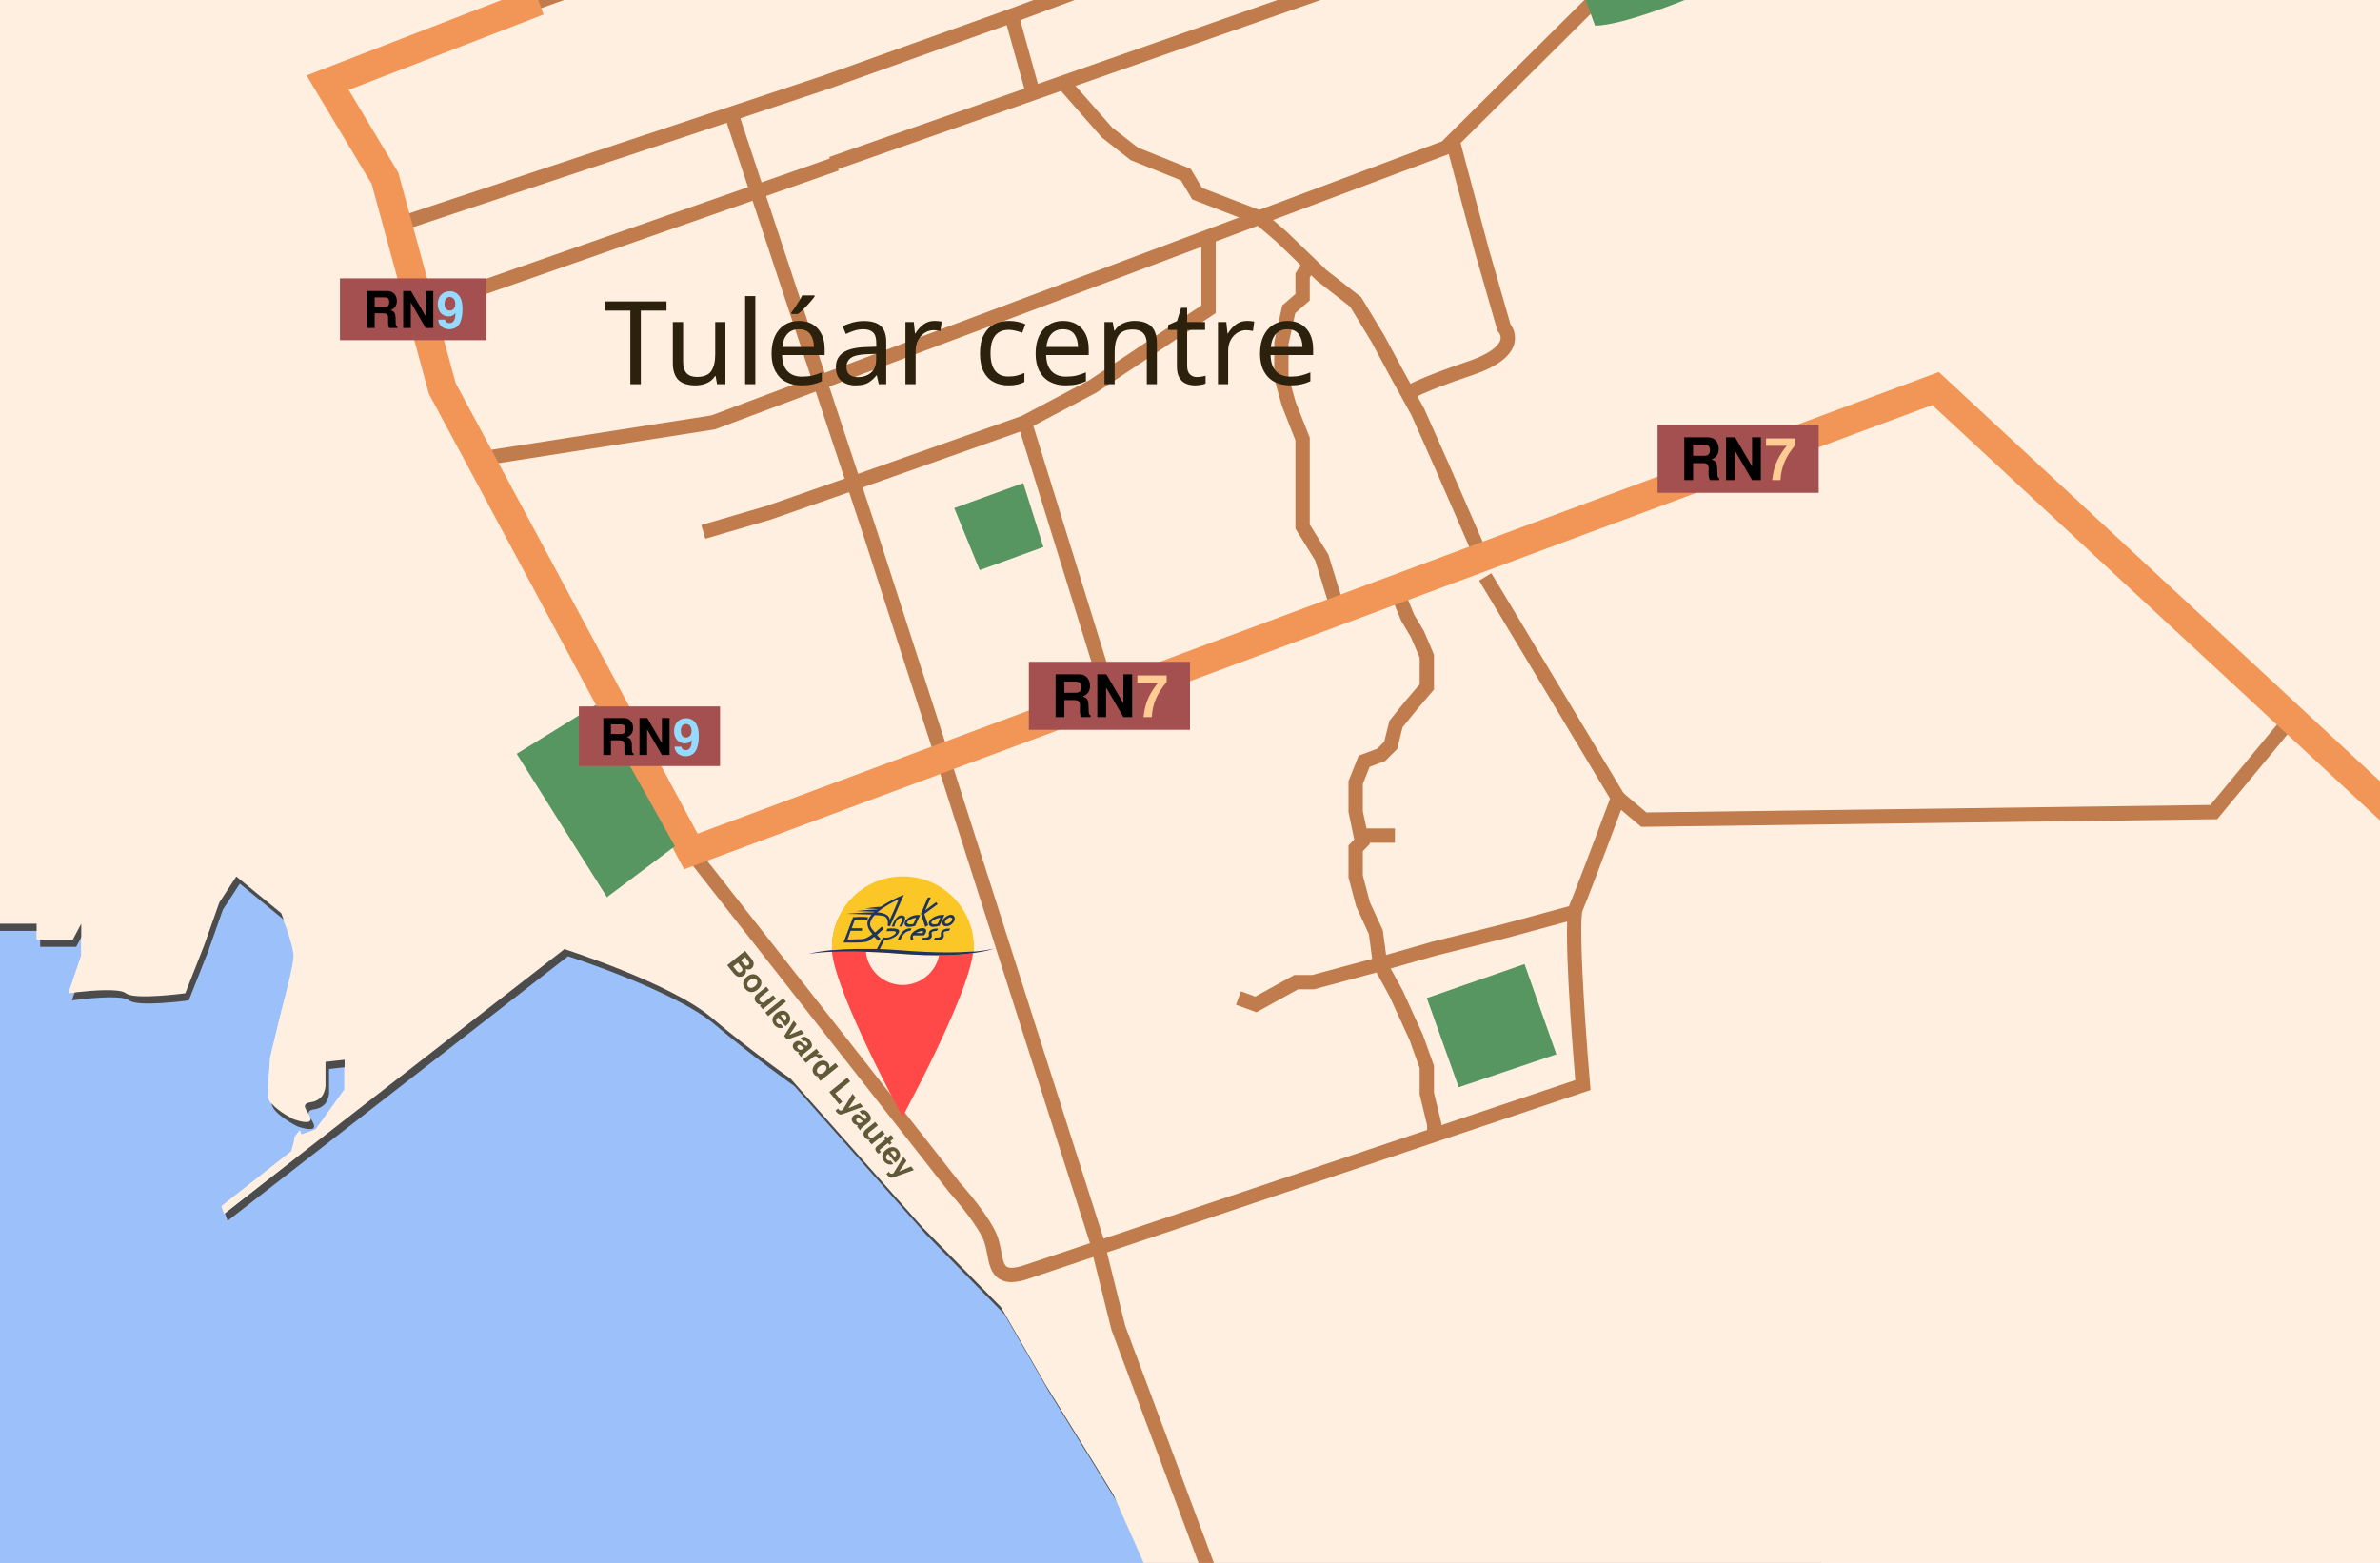
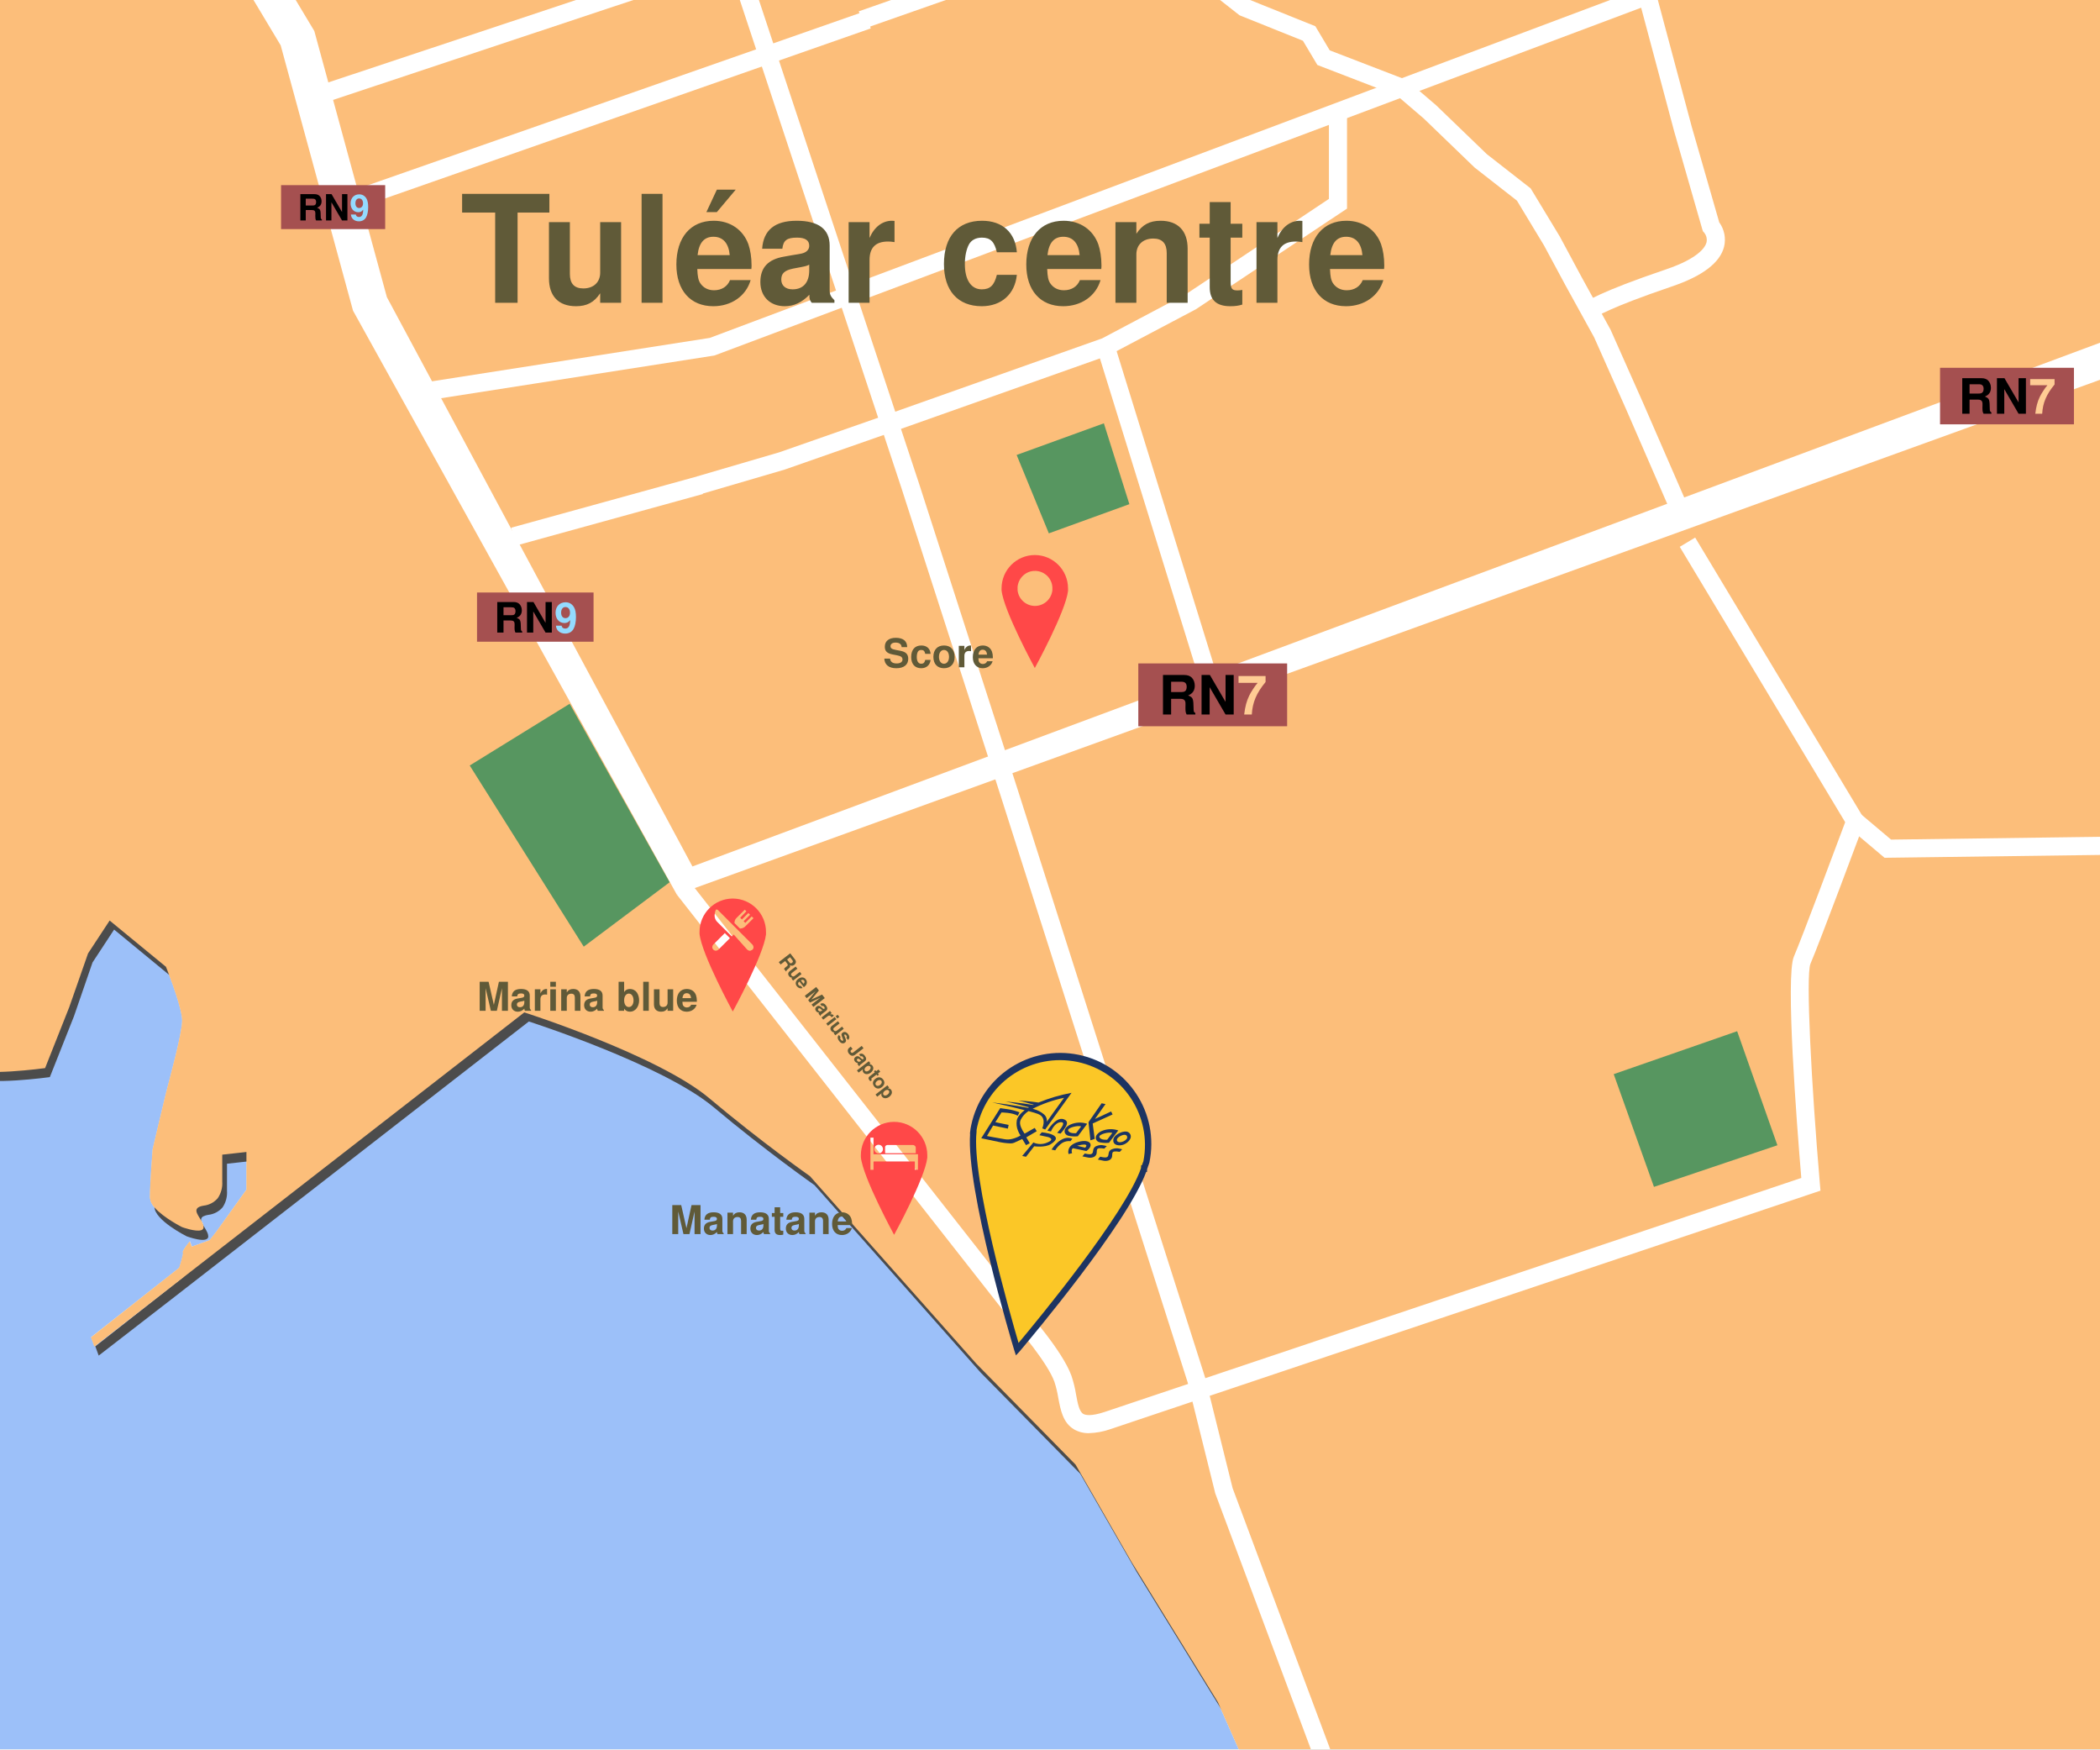
- <svg xmlns="http://www.w3.org/2000/svg" viewBox="0 0 664 436.1">
+ <svg xmlns="http://www.w3.org/2000/svg" viewBox="0 0 680.89 567.07">
  <defs>
-     <style>.cls-1{fill:none;}.cls-2{clip-path:url(#clip-path);}.cls-3{fill:#9cc0f9;}.cls-4{fill:#4c4c4c;}.cls-5{fill:#ffefe1;}.cls-6{fill:#c17c4d;}.cls-7{fill:#f29657;}.cls-8{fill:#579660;}.cls-9{font-size:32.34px;fill:#2b210d;font-family:LobsterTwo, Lobster Two;}.cls-10{letter-spacing:-0.15em;}.cls-11{fill:#a55050;}.cls-12{font-size:16.38px;}.cls-12,.cls-14,.cls-19{font-family:Helvetica-Bold, Helvetica;font-weight:700;}.cls-13{fill:#ffcc94;}.cls-14{font-size:14.16px;}.cls-15{fill:#94dbff;letter-spacing:0em;}.cls-16{fill:#ff4848;}.cls-17{fill:#fbc727;}.cls-18{fill:#1c3462;}.cls-19{font-size:8.8px;fill:#605a38;}.cls-20{letter-spacing:-0.04em;}</style>
+     <style>.cls-1{fill:none;}.cls-2{clip-path:url(#clip-path);}.cls-3{fill:#9cc0f9;}.cls-4{fill:#4c4c4c;}.cls-5{fill:#fcbe7a;}.cls-6{fill:#fff;}.cls-7{fill:#579660;}.cls-8{font-size:48.44px;}.cls-19,.cls-20,.cls-8{fill:#605a38;}.cls-11,.cls-13,.cls-15,.cls-17,.cls-19,.cls-20,.cls-8{font-family:Helvetica-Bold, Helvetica;font-weight:700;}.cls-9{letter-spacing:-0.07em;}.cls-10{fill:#a55050;}.cls-11{font-size:17.58px;}.cls-12,.cls-14{fill:#ffcc94;}.cls-13{font-size:15.82px;}.cls-14{letter-spacing:0em;}.cls-15{font-size:13.58px;}.cls-16,.cls-18{fill:#94dbff;}.cls-16{letter-spacing:0em;}.cls-17{font-size:11.7px;}.cls-19{font-size:6.42px;}.cls-20{font-size:12.91px;}.cls-21{fill:#ff4848;}.cls-22{fill:#fbc727;}.cls-23{fill:#1c3462;}</style>
    <clipPath id="clip-path">
-       <rect class="cls-1" width="664" height="436.1" />
+       <rect class="cls-1" width="680.89" height="567.07" />
    </clipPath>
  </defs>
  <g id="Calque_2" data-name="Calque 2">
-     <g id="Villes">
+     <g id="commerces">
      <g class="cls-2">
-         <path class="cls-3" d="M330.22,481.15v16.56H-22.37V266.63H-8.74v-8.89h19v4.45H20.3l2.37-4.45v8.89l-3.56,10.51s1-.14,2.46-.3c4-.46,11.81-1.11,13.54.3,2.37,1.94,16.59,0,16.59,0L57,263.67l4.15-11.85,4.74-7.26,12.44,10.22s3,7.43,3.48,11a6.09,6.09,0,0,1,.08.88c0,3-3,13.63-3.56,16s-3,12.45-3,12.45-.6,7.7-.6,10.66a3.59,3.59,0,0,0,1,2.2c2,2.28,6.07,4.32,6.07,4.32s3,1.12,4.22.7a.71.71,0,0,0,.52-.7,1.52,1.52,0,0,0-.06-.42c-.44-1.71-3.23-3.77.06-4.32a4.81,4.81,0,0,0,3.16-1.65,5.83,5.83,0,0,0,1-3.68v-5.93l5.34-.59V304l-6.52,9.08L88,315.15l-.57.2-3.36,1.21-.44-1.19s-.34.41-.7.89-1,1.39-.86,1.56-.81,3.41-.81,3.41L61.78,336.56l.74,2.07L83,322.73l3.4-2.64,4.67-3.63,66.43-51.61s29.63,9.49,40.89,19S220.59,301,220.59,301l36.74,41.4,21.93,22.31,12.44,21.63,19,30.81,16,36.15.31,2.44Z" />
-         <path class="cls-4" d="M508.18,237.33V474.17H330.07l-2.41-18.87-.69-1.56-15.31-34.59-19-30.81-12.44-21.63L258.32,344.4,221.58,303s-11-7.7-22.22-17.18-40.89-19-40.89-19L80.13,327.72,63.51,340.63l-.74-2.07,15.31-12.05,4.17-3.28s.49-1.48.72-2.5a1.79,1.79,0,0,0,.09-.91c-.22-.3,1.56-2.45,1.56-2.45l.44,1.19,1.31-.47,2.62-.94,1.63-2.1.42-.59,6.1-8.49v-8.3l-1,.11-4.34.48v5.93a5.83,5.83,0,0,1-1,3.68,4.81,4.81,0,0,1-3.16,1.65,3.62,3.62,0,0,0-1.06.32.86.86,0,0,0-.46,1.12,22.92,22.92,0,0,0,1.28,2.39,2.13,2.13,0,0,1,.24.91c0,1.78-4.74,0-4.74,0s-7.12-3.55-7.12-6.52c0-.49,0-1.11,0-1.8.13-3.49.55-8.86.55-8.86s2.37-10.08,3-12.45,3.56-13,3.56-16a20,20,0,0,0-1.08-4.88c-1-3.38-2.48-7-2.48-7L66.92,246.56l-4.74,7.26L58,265.67l-5.34,13.47s-14.22,1.94-16.59,0-16,0-16,0l1.46-4.3,2.1-6.21v-8.89l-1,1.88-1.37,2.57H11.21v-4.45h-19v8.89h-13v-31.3Z" />
-         <path class="cls-5" d="M807.85-46V497.71H330.22V481.15L327,455.74l-.31-2.44-16-36.15-19-30.81-12.44-21.63L257.33,342.4,220.59,301s-11-7.7-22.22-17.18-40.89-19-40.89-19L91.05,316.46l-4.67,3.63L83,322.73l-20.46,15.9-.74-2.07,19.48-15.33s1-3.12.81-3.41.39-.93.86-1.56.7-.89.7-.89l.44,1.19,3.36-1.21.57-.2,1.63-2.1L96.15,304v-8.3l-5.34.59v5.93a5.83,5.83,0,0,1-1,3.68,4.81,4.81,0,0,1-3.16,1.65c-3.29.55-.5,2.61-.06,4.32a1.52,1.52,0,0,1,.06.42.71.71,0,0,1-.52.7c-1.23.42-4.22-.7-4.22-.7s-4.09-2-6.07-4.32a3.59,3.59,0,0,1-1-2.2c0-3,.6-10.66.6-10.66s2.37-10.08,3-12.45,3.56-13,3.56-16a6.09,6.09,0,0,0-.08-.88c-.5-3.54-3.48-11-3.48-11L65.93,244.56l-4.74,7.26L57,263.67,51.7,277.14s-14.22,1.94-16.59,0c-1.73-1.41-9.5-.76-13.54-.3-1.48.16-2.46.3-2.46.3l3.56-10.51v-8.89l-2.37,4.45H10.22v-4.45h-19v8.89H-21.37V-46Z" />
-         <path class="cls-6" d="M282.2,357.75a6.3,6.3,0,0,1-3.29-.82c-2.47-1.45-3-4.28-3.5-7a23.39,23.39,0,0,0-.85-3.51c-1.46-4.07-7.59-11.38-9.82-13.86l-.09-.1-73.48-93.63,3.14-2.47,73.44,93.57c.76.85,8.6,9.65,10.58,15.13a27.23,27.23,0,0,1,1,4.13c.36,1.93.7,3.76,1.6,4.29.47.27,1.7.58,4.8-.45,9.13-3,138.35-46.47,153.76-51.65-1-12.19-3.52-44.53-1.63-48.88,1.68-3.88,9.59-25,11.33-29.67L412.66,162l3.42-2.06,37.54,62.45-.34.91c-.4,1.07-9.82,26.32-11.74,30.76-1.06,2.72.23,26.8,2.08,48.52l.14,1.56-1.49.5c-1.46.49-145.6,48.93-155.27,52.15A15.43,15.43,0,0,1,282.2,357.75Z" />
-         <polygon class="cls-6" points="357.68 498.41 310.09 371.07 304 346.58 262.54 216.57 240.76 149.02 202.1 32.29 205.9 31.04 244.56 147.78 266.35 215.35 307.87 345.55 313.91 369.89 361.43 497.01 357.68 498.41" />
-         <path class="cls-6" d="M232.67,47.59l-1.33-3.78,254-89c.47-.33,1.66-1.16,3.32-2.36L491-44.34c-2.2,1.58-3.6,2.55-3.6,2.55l-.22.16-.25.08Z" />
-         <rect class="cls-6" x="295.71" y="116.07" width="4" height="79.86" transform="translate(-32.83 95.06) rotate(-17.21)" />
-         <polygon class="cls-6" points="134.24 129.99 133.63 126.04 198.46 115.91 402.3 39.43 489.76 -47.38 492.57 -44.54 404.51 42.87 337.89 67.87 199.48 119.8 134.24 129.99" />
-         <rect class="cls-6" x="113.93" y="64" width="122.86" height="4" transform="translate(-11.96 61.63) rotate(-19.29)" />
-         <rect class="cls-6" x="142.4" y="-24.11" width="142.24" height="4" transform="translate(19.79 70.34) rotate(-19.6)" />
-         <polygon class="cls-6" points="111.58 64.6 110.31 60.8 229.44 21.17 281.55 2.52 381.68 -34.73 418.4 -47.84 419.75 -44.08 383.05 -30.97 282.92 6.28 230.75 24.95 111.58 64.6" />
-         <polygon class="cls-6" points="196.78 150.32 195.66 146.49 213.82 141.17 237.49 132.89 285.09 116.03 303.86 106.09 335.18 85.22 335.18 66 339.18 66 339.18 87.36 305.82 109.58 286.56 119.75 238.82 136.66 214.99 144.99 196.78 150.32" />
-         <polygon class="cls-6" points="402.15 316.71 398.15 316.71 398.15 313.98 396.07 305.38 396.07 298.09 393.26 290.2 387.69 278.04 383.1 269.63 381.91 260.67 378.36 252.92 376.22 244.82 376.22 235.9 377.82 234.23 376.22 226.59 376.22 217.95 379.06 210.84 384.23 208.91 386.19 206.94 387.63 201.13 392.21 195.45 396.07 190.93 396.07 183.48 393.62 177.76 390.89 173.16 387.62 165.16 391.32 163.65 394.54 171.51 397.25 176.06 400.07 182.66 400.07 192.4 395.29 198 391.3 202.95 389.81 208.98 386.44 212.35 382.12 213.97 380.22 218.72 380.22 226.38 382.18 235.46 380.22 237.51 380.22 244.3 382.19 251.73 385.79 259.55 386.97 268.37 391.3 276.31 396.99 288.77 400.07 297.39 400.07 304.91 402.15 313.5 402.15 316.71" />
-         <polygon class="cls-6" points="350.54 282.45 344.83 280.36 346.21 276.6 350.2 278.07 361.11 272.04 366.11 272.04 384.52 267.07 399.6 262.76 419.22 257.87 438.9 252.53 439.95 256.39 420.23 261.74 400.63 266.63 385.59 270.92 366.64 276.04 362.15 276.04 350.54 282.45" />
-         <rect class="cls-6" x="379.63" y="231.15" width="9.55" height="4" />
-         <polygon class="cls-6" points="457.89 230.71 450.12 224.16 452.7 221.1 459.33 226.69 616.68 224.6 637.72 199.21 640.8 201.76 618.58 228.58 617.66 228.59 457.89 230.71" />
-         <rect class="cls-6" x="283.22" y="4" width="4" height="22.4" transform="translate(6.32 76.82) rotate(-15.51)" />
-         <polygon class="cls-6" points="411.53 156.31 400.83 131.72 393.76 115.81 387.43 104.33 382.67 95.47 376.7 85.61 367.35 78.3 356.14 67.48 350.25 62.45 332.64 55.65 329.44 50.31 315.44 44.67 307.42 38.38 295.12 24.36 298.12 21.73 310.3 35.6 317.45 41.17 332.19 47.1 335.36 52.42 352.33 58.96 358.87 64.56 370.05 75.34 379.74 82.91 386.17 93.53 390.95 102.42 397.38 114.11 404.49 130.11 415.2 154.72 411.53 156.31" />
-         <polygon class="cls-6" points="371.43 171 366.91 156.35 361.41 147.5 361.41 122.86 357.63 113.24 355.48 105.49 355.53 95.39 357.74 85.22 361.41 82.02 361.41 76.28 363.71 72.58 367.11 74.7 365.41 77.43 365.41 83.83 361.37 87.36 359.48 96.03 359.48 104.95 361.45 112.07 365.41 122.1 365.41 146.35 370.58 154.68 375.25 169.82 371.43 171" />
-         <path class="cls-6" d="M394,111.39l-2.53-3.1c.44-.37,3.41-2.5,18.13-7.48,7.32-2.48,8.72-5,9-5.93a2.49,2.49,0,0,0-.49-2.17l-.29-.34-.15-.45-6.19-21.55-8.15-30.6,3.86-1,8.14,30.56,6.08,21.13a6.56,6.56,0,0,1,1.08,5.39c-.9,3.53-4.79,6.48-11.59,8.78C396.82,109.35,394.09,111.31,394,111.39Z" />
-         <polygon class="cls-7" points="805.66 353.53 781.09 337.51 539.08 113.02 190.87 242.55 119.67 109.9 103.69 51.32 85.53 21.05 141.37 -0.56 124.72 -44.55 132.21 -47.38 151.66 4.04 97.28 25.08 111.12 48.15 127.14 106.92 194.62 232.62 540.91 103.8 786.03 331.18 810.34 347.03 810.6 347.28 807.82 350.21 805.66 353.53" />
-         <polygon class="cls-8" points="144.15 210.33 169.33 250.33 188.3 236.11 166.22 196.7 144.15 210.33" />
-         <polygon class="cls-8" points="266.22 141.76 273.33 159.07 291.11 152.63 285.48 134.78 266.22 141.76" />
-         <polygon class="cls-8" points="398.07 278.48 406.96 303.37 434.22 294.18 425.33 269 398.07 278.48" />
-         <path class="cls-8" d="M440.67-4.74,460-23.63l16.56,8.44L471.33-.52S452.78,7.15,445,7.15Z" />
-         <text class="cls-9" transform="translate(168.33 107.2)">
-           <tspan class="cls-10">T</tspan>
-           <tspan x="16.82" y="0">uléar centre</tspan>
+         <path class="cls-3" d="M423.59,645.77v24.31H-94.08V330.81h20V317.76h27.84v6.54h14.8l3.48-6.54v13.05l-5.23,15.44s1.44-.21,3.61-.45c5.93-.67,17.34-1.62,19.88.45,3.48,2.84,24.36,0,24.36,0l7.84-19.78,6.09-17.4,7-10.66,18.26,15s4.38,10.91,5.11,16.1a8.24,8.24,0,0,1,.12,1.29c0,4.37-4.36,20-5.23,23.5s-4.34,18.27-4.34,18.27-.88,11.31-.88,15.66a5.28,5.28,0,0,0,1.54,3.23c2.91,3.34,8.91,6.34,8.91,6.34s4.39,1.64,6.2,1a1,1,0,0,0,.76-1,2.21,2.21,0,0,0-.09-.62c-.64-2.51-4.74-5.53.09-6.34a7,7,0,0,0,4.64-2.42A8.6,8.6,0,0,0,72.09,383v-8.7l7.84-.87v12.19L70.36,399,68,402.05l-.83.29-4.94,1.78-.64-1.75s-.5.61-1,1.31c-.69.93-1.44,2-1.26,2.29.34.43-1.19,5-1.19,5l-28.6,22.5,1.08,3,30-23.34,5-3.88L72.44,404,170,328.2s43.51,13.93,60,27.85,32.62,25.23,32.62,25.23l53.94,60.78,32.2,32.75L367,506.57l27.85,45.24,23.5,53.07.45,3.58Z" />
+         <path class="cls-4" d="M684.88,287.8V635.52H423.38l-3.54-27.7-1-2.29-22.48-50.79L368.5,509.51l-18.27-31.76L318,445,264.1,384.21S248,372.91,231.47,359s-60-27.85-60-27.85l-115,89.37L32,439.46l-1.09-3,22.48-17.69,6.12-4.81s.72-2.18,1.06-3.67a2.69,2.69,0,0,0,.13-1.34c-.32-.44,2.29-3.6,2.29-3.6l.65,1.75,1.92-.69L69.43,405l2.39-3.08.62-.87,9-12.46V376.39l-1.46.16-6.38.71V386a8.56,8.56,0,0,1-1.43,5.4,7.1,7.1,0,0,1-4.64,2.43,5.18,5.18,0,0,0-1.56.47,1.26,1.26,0,0,0-.68,1.64c.28,1,1.34,2.31,1.88,3.51a3.17,3.17,0,0,1,.36,1.34c0,2.61-7,0-7,0s-10.46-5.22-10.46-9.58c0-.72,0-1.63.08-2.64.19-5.12.8-13,.8-13s3.48-14.8,4.35-18.28,5.23-19.13,5.23-23.49a29.2,29.2,0,0,0-1.59-7.16c-1.53-5-3.64-10.23-3.64-10.23L37,301.35l-7,10.66L24,329.41l-7.84,19.77s-20.87,2.85-24.35,0-23.5,0-23.5,0l2.15-6.31,3.08-9.12V320.7L-28,323.46l-2,3.77h-14.8V320.7H-72.6v13.05h-19V287.8Z" />
+         <path class="cls-5" d="M1124.84-128.13V670.08H423.59V645.77l-4.76-37.31-.45-3.58-23.5-53.07L367,506.57l-18.26-31.76-32.2-32.75-53.94-60.78S246.54,370,230,356.05s-60-27.85-60-27.85L72.44,404l-6.86,5.33-5,3.88-30,23.34-1.08-3L58.07,411s1.53-4.58,1.19-5c-.18-.25.57-1.36,1.26-2.29.53-.7,1-1.31,1-1.31l.64,1.75,4.94-1.78.83-.29,2.4-3.08,9.57-13.33V373.45l-7.84.87V383a8.6,8.6,0,0,1-1.44,5.41A7,7,0,0,1,66,390.85c-4.83.81-.73,3.83-.09,6.34a2.21,2.21,0,0,1,.09.62,1,1,0,0,1-.76,1c-1.81.61-6.2-1-6.2-1s-6-3-8.91-6.34a5.28,5.28,0,0,1-1.54-3.23c0-4.35.88-15.66.88-15.66s3.48-14.79,4.34-18.27,5.23-19.13,5.23-23.5a8.24,8.24,0,0,0-.12-1.29c-.73-5.19-5.11-16.1-5.11-16.1l-18.26-15-7,10.66-6.09,17.4-7.84,19.78s-20.88,2.84-24.36,0c-2.54-2.07-13.95-1.12-19.88-.45-2.17.24-3.61.45-3.61.45l5.23-15.44V317.76l-3.48,6.54h-14.8v-6.54H-74.07v13.05H-92.61V-128.13Z" />
+         <path class="cls-6" d="M353.1,464.6a9.27,9.27,0,0,1-4.84-1.21c-3.62-2.13-4.39-6.27-5.14-10.28a34.29,34.29,0,0,0-1.24-5.15c-2.16-6-11.14-16.71-14.43-20.34l-.13-.16L219.44,290l4.62-3.63L331.88,423.76C333,425,344.5,437.92,347.4,446a37.38,37.38,0,0,1,1.49,6.06c.53,2.84,1,5.52,2.35,6.3.68.4,2.5.85,7.05-.67,13.4-4.46,203.13-68.22,225.75-75.82-1.5-17.9-5.16-65.38-2.4-71.77,2.47-5.7,14.08-36.73,16.63-43.56l-53.64-89.27,5-3,55.11,91.7-.5,1.32c-.59,1.58-14.41,38.65-17.24,45.17-1.55,4,.33,39.35,3.06,71.23l.2,2.3-2.19.73c-2.14.72-213.76,71.84-228,76.57A22.89,22.89,0,0,1,353.1,464.6Z" />
+         <polygon class="cls-6" points="463.91 671.11 394.04 484.16 385.1 448.2 324.23 257.32 292.25 158.14 235.49 -13.23 241.07 -15.08 297.84 156.32 329.82 255.53 390.78 446.69 399.65 482.42 469.42 669.06 463.91 671.11" />
+         <path class="cls-6" d="M280.37,9.22l-1.94-5.54L651.29-127c.69-.48,2.45-1.71,4.88-3.46l3.43,4.77c-3.23,2.32-5.29,3.74-5.29,3.74l-.33.23-.37.13Z" />
+         <rect class="cls-6" x="372.93" y="109.77" width="5.87" height="117.25" transform="translate(-32.99 118.74) rotate(-17.21)" />
+         <polygon class="cls-6" points="135.87 130.21 134.96 124.41 230.14 109.54 529.42 -2.76 657.82 -130.21 661.96 -126.04 532.67 2.29 434.85 39 231.64 115.25 135.87 130.21" />
+         <rect class="cls-6" x="106.04" y="33.31" width="180.38" height="5.87" transform="translate(-0.96 66.85) rotate(-19.29)" />
+         <polygon class="cls-6" points="102.58 34.19 100.73 28.62 275.64 -29.56 352.14 -56.94 499.14 -111.63 553.06 -130.89 555.04 -125.36 501.16 -106.11 354.15 -51.42 277.55 -24.01 102.58 34.19" />
+         <polygon class="cls-6" points="227.69 160.06 226.03 154.43 252.69 146.62 287.45 134.46 357.34 109.7 384.9 95.12 430.88 64.48 430.88 36.25 436.75 36.25 436.75 67.62 387.78 100.24 359.5 115.17 289.4 140 254.42 152.23 227.69 160.06" />
+         <polygon class="cls-6" points="611.04 278.08 599.63 268.46 603.41 263.97 613.15 272.18 844.17 269.11 875.06 231.83 879.58 235.58 846.96 274.95 845.61 274.97 611.04 278.08" />
+         <polygon class="cls-6" points="542.97 168.85 527.27 132.75 516.89 109.39 507.6 92.54 500.6 79.53 491.84 65.04 478.11 54.31 461.64 38.43 453.01 31.04 427.14 21.07 422.45 13.21 401.89 4.95 390.12 -4.29 372.06 -24.87 376.47 -28.75 394.35 -8.38 404.85 -0.19 426.48 8.5 431.14 16.32 456.06 25.92 465.66 34.14 482.08 49.97 496.3 61.08 505.74 76.68 512.75 89.73 522.2 106.89 532.64 130.38 548.36 166.51 542.97 168.85" />
+         <path class="cls-6" d="M517.2,102.9l-3.71-4.55c.65-.55,5-3.68,26.62-11,10.75-3.63,12.8-7.3,13.18-8.71a3.7,3.7,0,0,0-.72-3.19l-.42-.48-.22-.67-9.09-31.65-12-44.92,5.68-1.51,12,44.87,8.92,31A9.6,9.6,0,0,1,559,80c-1.31,5.18-7,9.52-17,12.89C521.37,99.9,517.36,102.78,517.2,102.9Z" />
+         <polygon class="cls-6" points="1121.63 458.4 1085.55 434.89 730.24 105.28 219.44 290 114.46 100.71 91.01 14.71 64.35 -29.74 146.33 -61.47 121.89 -126.05 132.87 -130.21 161.44 -54.72 81.59 -23.82 101.91 10.05 125.44 96.33 224.51 280.89 732.93 91.75 1092.8 425.59 1128.5 448.86 1128.89 449.23 1124.81 453.53 1121.63 458.4" />
+         <rect class="cls-6" x="165.4" y="162.6" width="62.83" height="6" transform="translate(-36.95 58.31) rotate(-15.42)" />
+         <polygon class="cls-7" points="152.3 248.16 189.27 306.89 217.12 286.01 184.71 228.15 152.3 248.16" />
+         <polygon class="cls-7" points="329.63 147.49 340.07 172.9 366.18 163.44 357.91 137.23 329.63 147.49" />
+         <polygon class="cls-7" points="523.22 348.22 536.27 384.76 576.29 371.27 563.24 334.3 523.22 348.22" />
+         <text class="cls-8" transform="translate(149.16 98.16)">
+           <tspan class="cls-9">T</tspan>
+           <tspan x="26.02" y="0">uléar centre</tspan>
        </text>
-         <rect class="cls-11" x="287.05" y="184.66" width="44.95" height="18.98" />
-         <text class="cls-12" transform="translate(293.19 200.08)">RN<tspan class="cls-13" x="23.66" y="0">7</tspan>
+         <rect class="cls-10" x="369.08" y="215.07" width="48.25" height="20.37" />
+         <text class="cls-11" transform="translate(375.67 231.63)">RN<tspan class="cls-12" x="25.39" y="0">7</tspan>
        </text>
-         <rect class="cls-11" x="462.45" y="118.53" width="44.95" height="18.98" />
-         <text class="cls-12" transform="translate(468.59 133.95)">RN<tspan class="cls-13" x="23.66" y="0">7</tspan>
+         <rect class="cls-10" x="629.03" y="119.23" width="43.41" height="18.33" />
+         <text class="cls-13" transform="translate(634.96 134.13)">RN<tspan class="cls-14" x="22.84" y="0">7</tspan>
        </text>
-         <rect class="cls-11" x="161.5" y="197.12" width="39.39" height="16.63" />
-         <text class="cls-14" transform="translate(167.2 210.66)">RN<tspan class="cls-15" x="20.46" y="0">9</tspan>
+         <rect class="cls-10" x="154.67" y="192.08" width="37.78" height="15.95" />
+         <text class="cls-15" transform="translate(160.13 205.07)">RN<tspan class="cls-16" x="19.62" y="0">9</tspan>
        </text>
-         <rect class="cls-11" x="94.84" y="77.67" width="40.86" height="17.25" />
-         <text class="cls-14" transform="translate(101.28 91.52)">RN<tspan class="cls-15" x="20.46" y="0">9</tspan>
+         <rect class="cls-10" x="91.13" y="60.02" width="33.76" height="14.25" />
+         <text class="cls-17" transform="translate(96.45 71.47)">RN<tspan class="cls-18" x="16.9" y="0">9</tspan>
        </text>
-         <path class="cls-16" d="M246.13,255.45c-.46-.08-1.23-.14-2.13-.19a4.61,4.61,0,0,0-1.25,2.15,1.47,1.47,0,0,0,0,.78,3,3,0,0,0,.36.74,10.49,10.49,0,0,1,3.46-3.36A2.56,2.56,0,0,0,246.13,255.45Zm0,0c-.46-.08-1.23-.14-2.13-.19a4.61,4.61,0,0,0-1.25,2.15,1.47,1.47,0,0,0,0,.78,3,3,0,0,0,.36.74,10.49,10.49,0,0,1,3.46-3.36A2.56,2.56,0,0,0,246.13,255.45Zm0,0c-.46-.08-1.23-.14-2.13-.19a4.61,4.61,0,0,0-1.25,2.15,1.47,1.47,0,0,0,0,.78,3,3,0,0,0,.36.74,10.49,10.49,0,0,1,3.46-3.36A2.56,2.56,0,0,0,246.13,255.45Zm5.73-10.71a19.74,19.74,0,0,0-19.74,19.74v.13c0,.16,0,.33,0,.51s0,.31,0,.47c1.16,12.05,19.68,46,19.68,46,.18-.34,18.18-33.38,19.65-45.67,0-.15,0-.3.05-.44,0-.31.05-.61.05-.89v-.13A19.74,19.74,0,0,0,251.86,244.74Zm.85,30.06a10.34,10.34,0,0,1-11.14-9.22q0-.42-.06-.84a10.17,10.17,0,0,1,0-1.1,10,10,0,0,1,.36-1.95,9.1,9.1,0,0,1,.77-1.95,8,8,0,0,1,.46-.81,10.49,10.49,0,0,1,3.46-3.36c.22-.13.44-.25.67-.36a9.54,9.54,0,0,1,2-.75l.85-.19c.31-.05.62-.09.94-.11a10.36,10.36,0,0,1,5.66,1.16h0l.45.25a10.12,10.12,0,0,1,1.21.85,10.24,10.24,0,0,1,.85.76,10.8,10.8,0,0,1,1.18,1.43c.12.16.22.33.33.5s.24.42.35.64a9.85,9.85,0,0,1,.72,1.82,4.35,4.35,0,0,1,.18.71h0a10.51,10.51,0,0,1,.2,3c0,.14,0,.27,0,.41a7.39,7.39,0,0,1-.14.82A10.4,10.4,0,0,1,252.71,274.8Zm-6.58-19.35c-.46-.08-1.23-.14-2.13-.19a4.61,4.61,0,0,0-1.25,2.15,1.47,1.47,0,0,0,0,.78,3,3,0,0,0,.36.74,10.49,10.49,0,0,1,3.46-3.36A2.56,2.56,0,0,0,246.13,255.45Zm0,0c-.46-.08-1.23-.14-2.13-.19a4.61,4.61,0,0,0-1.25,2.15,1.47,1.47,0,0,0,0,.78,3,3,0,0,0,.36.74,10.49,10.49,0,0,1,3.46-3.36A2.56,2.56,0,0,0,246.13,255.45Zm0,0c-.46-.08-1.23-.14-2.13-.19a4.61,4.61,0,0,0-1.25,2.15,1.47,1.47,0,0,0,0,.78,3,3,0,0,0,.36.74,10.49,10.49,0,0,1,3.46-3.36A2.56,2.56,0,0,0,246.13,255.45Z" />
-         <path class="cls-17" d="M271.72,264.36c0,.38,0,.75,0,1.12l0,.43-.18,0L271,266c-2.16.27-4.34.43-6.52.49s-4.36.06-6.54,0l-3.26-.15-3.27-.21c-4.32-.36-8.64-.58-13-.63-2,0-4,0-5.95.07h-.36l0-.47c0-.25,0-.5,0-.76a19.81,19.81,0,0,1,39.62,0Z" />
-         <path class="cls-18" d="M245.71,253c-1.8.09-4.28.47-4.28.47.84,0,3.39.18,3.39.18l-.11.09c-2.35.07-5.91.47-5.91.47,1.3,0,5.07.18,5.15.19l-.16.15c-2.73,0-7.71.43-7.71.43s4,.06,7.1.21c-1.36,1.56-1.19,2.51-1.19,2.51a4,4,0,0,0,.68,2,5.33,5.33,0,0,0,.74.92,6.43,6.43,0,0,1-1.51,1,4.09,4.09,0,0,1-1.54.42c-1.63.07-3.9.1-3.9.1l.84-2.44h3.2V259h-2.88l.83-2.28a9,9,0,0,1,3.52,0l.22-.78a12.2,12.2,0,0,0-2.56-.11l-1.63.11-2.66,7.05H239a13.91,13.91,0,0,0,2.67-.21,2,2,0,0,0,.72-.28l1.52-1.14,1.06,1.14.69-.57-1-1.07,1.9-1.72-.56-.59-1.85,1.63a5.8,5.8,0,0,1-1-1.19,3,3,0,0,1-.36-.74,1.47,1.47,0,0,1,0-.78,4.61,4.61,0,0,1,1.25-2.15c.9.05,1.67.11,2.13.19a2.56,2.56,0,0,1,.46.12c1.51.6,1,2.68,1,2.68l.66.13,1.82-4.11,2.07-4.68A35.9,35.9,0,0,0,245.71,253Zm3.52,1.44-1,2.2a1.77,1.77,0,0,0-1-1.45,5.42,5.42,0,0,0-2.21-.61l-.33,0a27.2,27.2,0,0,1,6.06-3.65Z" />
-         <path class="cls-18" d="M251.64,258.51h-.76s1.71-2.69.35-2.38-1.68,2.38-1.68,2.38h-.77s1.11-3.26,2.81-3.1S252.28,257.31,251.64,258.51Z" />
-         <path class="cls-18" d="M256.68,255.32a4.87,4.87,0,0,0-3.33.86c-1.6,1.14-1,2.4,0,2.44a5.82,5.82,0,0,0,2-.3l1.37-3h0Zm-1.84,2.44s-1.25.42-1.73-.16,1.94-1.66,2.49-1.45Z" />
-         <path class="cls-18" d="M260.11,256.18a2.5,2.5,0,0,0-.89,1,1,1,0,0,0,.89,1.43h.29a6.14,6.14,0,0,0,1.71-.3l1.38-3A4.94,4.94,0,0,0,260.11,256.18Zm1.49,1.58s-1.24.42-1.72-.16,1.94-1.66,2.48-1.45Z" />
-         <polygon class="cls-18" points="257.87 255.02 258.96 258.13 258.13 258.63 256.94 254.93 258.85 250.43 259.69 250.43 258.15 253.98 261.18 251.72 261.62 252.28 257.87 255.02" />
-         <path class="cls-18" d="M266,255.48c-.91-.79-2.41.58-2.41.58a1.66,1.66,0,0,0-.64,1.82c.31.75,1.42.71,2.24.22S266.92,256.28,266,255.48Zm-2.19,2.19c-.53-.46.25-1.13.25-1.13s1.09-1,1.55-.32S264.35,258.13,263.82,257.67Z" />
-         <path class="cls-18" d="M250.06,261.14a6.41,6.41,0,0,1-3.36,1.16l-1.25,2.51h-.83l1.74-3.29a3.52,3.52,0,0,0,2.92-.59c1.14-.76.59-1,.2-1.12a2,2,0,0,0-.42,0h-1.8l.37-.7S252.83,258.45,250.06,261.14Z" />
-         <path class="cls-18" d="M254.31,259.07l-.28.59a2.85,2.85,0,0,0-1.65.73,4.88,4.88,0,0,0-1.13,1.84h-.8S251.7,258.59,254.31,259.07Z" />
-         <path class="cls-18" d="M254.84,261h2.92c1.45-1.54.32-2.8-2.12-1.52s-1.46,2.92-1.46,2.92l.7-.33C254.44,261.35,254.84,261,254.84,261Zm2.52-.63-1.79-.06C258.32,259,257.36,260.39,257.36,260.39Z" />
-         <path class="cls-18" d="M261.78,259.1l-.41.64c-2.11.08-1.3.68-1.39,1.51a1.09,1.09,0,0,1-.61.81,2.06,2.06,0,0,1-1,.25h-1.21l.36-.7c1.81.06,1.66-.34,1.62-1.22a1,1,0,0,1,.59-.89,2.51,2.51,0,0,1,1.39-.4Z" />
-         <path class="cls-18" d="M265.13,259.1l-.4.64c-2.12.08-1.31.68-1.4,1.51a1.09,1.09,0,0,1-.61.81,2.06,2.06,0,0,1-1,.25h-1.21l.36-.7c1.81.06,1.66-.34,1.62-1.22a1,1,0,0,1,.59-.89,2.53,2.53,0,0,1,1.39-.4Z" />
-         <path class="cls-18" d="M277.41,264.66a21.57,21.57,0,0,1-3.16.82c-.86.16-1.73.31-2.59.43l-.18,0L271,266c-2.16.27-4.34.43-6.52.49s-4.36.06-6.54,0l-3.26-.15-3.27-.21c-4.32-.36-8.64-.58-13-.63-2,0-4,0-5.95.07H232a50,50,0,0,0-6.47.61,26.54,26.54,0,0,1,3.19-.66c1.08-.17,2.16-.3,3.24-.41l.19,0,.32,0c2-.19,4-.29,6-.32s4.12,0,6.17,0h.3c2.2.07,4.4.21,6.59.38,4.32.35,8.65.57,13,.56,2.17,0,4.34-.06,6.49-.22l.59,0h.13A38.08,38.08,0,0,0,277.41,264.66Z" />
-         <text class="cls-19" transform="translate(202.43 268.76) rotate(51.17)">Boulevard <tspan class="cls-20" x="45.46" y="0">L</tspan>
-           <tspan x="50.51" y="0">yautey</tspan>
-         </text>
+         <text class="cls-19" transform="matrix(0.61, 0.79, -0.79, 0.61, 252.2, 311.5)">Rue Marius Japtop</text>
+         <text class="cls-20" transform="translate(217.12 400.08)">Manatane</text>
+         <path class="cls-21" d="M237.62,291.29a10.81,10.81,0,0,0-10.81,10.81v.07a2.72,2.72,0,0,0,0,.28,2.28,2.28,0,0,0,0,.26c.64,6.6,10.78,25.21,10.78,25.21.1-.19,10-18.29,10.77-25a1.94,1.94,0,0,0,0-.24,4.15,4.15,0,0,0,0-.49v-.07A10.81,10.81,0,0,0,237.62,291.29Zm.51,7.86a3.5,3.5,0,0,0,.07-.45,1.94,1.94,0,0,1,.55-1.06l2.71-2.71,0-.05.54.54L240,297.51l.56.56,2.09-2.08.55.55-2.1,2.1.55.54,2.08-2.09.59.59a.37.37,0,0,0-.1.06c-.83.83-1.67,1.66-2.5,2.5a2.25,2.25,0,0,1-1.52.75h0c-.21.11-.32,0-.46-.16l-1.49-1.49A.17.17,0,0,1,238.13,299.15Zm-1.54,5.07L233,307.78a1.23,1.23,0,0,1-.86.41l-.06,0h0l-.16,0a1.17,1.17,0,0,1-.76-1.83,1.63,1.63,0,0,1,.17-.2l3.61-3.6a.46.46,0,0,1,.07-.07l1.66,1.65Zm7.71,2.92a.14.14,0,0,0,0,.06,1,1,0,0,1-.44.75,2.85,2.85,0,0,1-.56.26H243a1.55,1.55,0,0,1-.94-.6c-1.35-1.53-2.72-3-4.08-4.57l-.09-.1-.62.63-.12-.11-4.56-4.56a2.93,2.93,0,0,1-.86-2.55,4.81,4.81,0,0,1,.36-1.4.14.14,0,0,1,.14-.1.72.72,0,0,1,.64.26q5.41,5.44,10.85,10.86a1.74,1.74,0,0,1,.59,1Z" />
+         <path class="cls-21" d="M289.93,363.68a10.81,10.81,0,0,0-10.81,10.81v.07a2.72,2.72,0,0,0,0,.28,2.28,2.28,0,0,0,0,.26c.63,6.6,10.78,25.21,10.78,25.21.1-.19,10-18.29,10.76-25a2,2,0,0,0,0-.24,4.15,4.15,0,0,0,0-.49v-.07A10.81,10.81,0,0,0,289.93,363.68Zm-3,8.3a.84.84,0,0,1,.84-.8l.25,0h7.79a1.1,1.1,0,0,1,.86.3.8.8,0,0,1,.25.53c0,.61,0,1.22,0,1.85H287C287,373.21,286.92,372.59,287,372Zm-2.06-.88a1.41,1.41,0,1,1-1.4,1.4A1.42,1.42,0,0,1,284.9,371.1Zm12.75,8.11h-1v-2.52c0-.13,0-.16-.16-.16H283.38c-.12,0-.16,0-.16.16,0,.78,0,1.55,0,2.33v.21h-1V368.8h1v5.38h14.42Z" />
+         <path class="cls-21" d="M335.55,179.93a10.81,10.81,0,0,0-10.81,10.81v.07a2.72,2.72,0,0,0,0,.28,2.46,2.46,0,0,0,0,.26c.64,6.6,10.78,25.21,10.78,25.21.1-.19,10-18.29,10.77-25a1.94,1.94,0,0,0,0-.24,4.15,4.15,0,0,0,0-.49v-.07A10.81,10.81,0,0,0,335.55,179.93Zm5.66,11.27c0,.08,0,.15,0,.22a3,3,0,0,1-.08.45,5.67,5.67,0,0,1-11.2-.53l0-.46c0-.19,0-.4,0-.6a4,4,0,0,1,.06-.5,3.65,3.65,0,0,1,.14-.57,4.42,4.42,0,0,1,.42-1.06,3.25,3.25,0,0,1,.25-.45,5.83,5.83,0,0,1,1.89-1.84l.37-.2a5.6,5.6,0,0,1,1.08-.41l.47-.1a4.43,4.43,0,0,1,.51-.06,5.65,5.65,0,0,1,3.1.63h0l.24.14a4.42,4.42,0,0,1,.67.46,6.14,6.14,0,0,1,.47.42,6,6,0,0,1,.64.78l.18.28a2.89,2.89,0,0,1,.19.35,5,5,0,0,1,.4,1c0,.13.07.26.1.39h0A5.71,5.71,0,0,1,341.21,191.2Z" />
+         <text class="cls-20" transform="translate(154.67 327.68)">Marina blue</text>
+         <text class="cls-20" transform="translate(286.31 216.33)">Score</text>
+         <path class="cls-22" d="M371.69,376.65c-.07.36-.32.78-.46,1.3-.05.2-.24.66-.3.86h0c-5.69,16.89-40.78,58.15-41.14,58.58,0,0-16.09-53.33-14.18-70.65h-.05l.11-.67c.05-.36.13-.71.2-1.07a28.51,28.51,0,1,1,55.82,11.66Z" />
+         <path class="cls-23" d="M329.4,439.4l-.56-1.72c-.65-2.15-15.62-52-14.3-70.15l-.06,0,.2-1.61c.06-.37.13-.73.21-1.1a29.51,29.51,0,1,1,57.78,12.06h0a4.71,4.71,0,0,1-.25.75,4.18,4.18,0,0,0-.22.6c0,.11-.11.32-.18.52s0,.13-.07.19l-.07,1-.26,0c-6.19,16.76-37.44,53.9-41,58.14Zm-12.77-73,0,.49c-1.68,15.15,10.86,59.08,13.62,68.47,6.29-7.51,34.51-41.72,39.69-56.62l.07-1h.26s0,0,0-.05a6.37,6.37,0,0,1,.31-.85,3.45,3.45,0,0,0,.15-.4,27.52,27.52,0,0,0-53.87-11.26c-.07.35-.14.68-.2,1Z" />
+         <path class="cls-23" d="M336.73,357.42c-2.72-.42-6.54-.64-6.54-.64,1.26.25,5,1.34,5,1.34l-.2.09c-3.53-.63-9-1.14-9-1.14,2,.4,7.52,1.85,7.64,1.89l-.29.18c-4.09-.81-11.66-1.77-11.66-1.77s6,1.35,10.55,2.53c-2.52,1.91-2.56,3.38-2.56,3.38a6.05,6.05,0,0,0,.38,3.23,8,8,0,0,0,.83,1.61,10.07,10.07,0,0,1-2.58,1.06,6,6,0,0,1-2.44.15c-2.46-.4-5.86-1.06-5.86-1.06l2-3.39,4.78,1,.25-1.2-4.31-.89,2-3.15s3.49,0,5.27,1.05l.57-1.1a18.81,18.81,0,0,0-3.79-1c-1.93-.26-2.47-.35-2.47-.35L318.15,369l5.45,1.14a21.7,21.7,0,0,0,4.06.53,2.91,2.91,0,0,0,1.15-.21l2.63-1.22,1.23,2,1.21-.63-1.12-1.9,3.38-2-.65-1.06-3.28,1.86a9.19,9.19,0,0,1-1.18-2.11,4.28,4.28,0,0,1-.3-1.22,2.24,2.24,0,0,1,.21-1.16,7.11,7.11,0,0,1,2.54-2.83c1.32.36,2.46.68,3.12.95a4.35,4.35,0,0,1,.65.33c2.07,1.36.68,4.31.68,4.31l.94.4,4-5.57,4.56-6.34A54.79,54.79,0,0,0,336.73,357.42Zm4.81,3.25-2.13,3a2.71,2.71,0,0,0-1-2.48,8.37,8.37,0,0,0-3.12-1.61,4.71,4.71,0,0,0-.48-.13A41.13,41.13,0,0,1,345,355.89Z" />
+         <path class="cls-23" d="M343.89,367.49l-1.14-.24s3.39-3.49,1.27-3.46-3.26,3-3.26,3l-1.15-.24s2.67-4.53,5.17-3.75S345.21,365.88,343.89,367.49Z" />
+         <path class="cls-23" d="M352.41,364.28a7.49,7.49,0,0,0-5.25.24c-2.75,1.21-2.28,3.28-.76,3.66a8.94,8.94,0,0,0,3.07.17l3-4,0,0Zm-3.51,3.07s-2,.24-2.54-.77,3.41-1.88,4.17-1.39Z" />
+         <path class="cls-23" d="M357.26,366.63a3.89,3.89,0,0,0-1.64,1.24,1.5,1.5,0,0,0,.88,2.42l.43.09a9.57,9.57,0,0,0,2.65.08l3-4A7.57,7.57,0,0,0,357.26,366.63Zm1.73,2.83s-2,.24-2.51-.77,3.41-1.88,4.16-1.39Z" />
+         <polygon class="cls-23" points="354.29 364.21 354.94 369.2 353.55 369.68 352.93 363.79 357.18 357.66 358.44 357.92 355.03 362.74 360.26 360.32 360.74 361.28 354.29 364.21" />
+         <path class="cls-23" d="M366.3,367.44c-1.12-1.47-3.78.11-3.78.11-.88.56-1.74,1.31-1.53,2.52s1.9,1.5,3.28,1S367.4,368.91,366.3,367.44Zm-4,2.58c-.65-.85.73-1.61.73-1.61s1.95-1.2,2.41,0S363,370.88,362.34,370Z" />
+         <path class="cls-23" d="M340.7,370.91c-1.9,1.2-5.38.69-5.38.69L332.67,375l-1.24-.26,3.62-4.37a5.38,5.38,0,0,0,4.55,0c1.95-.78,1.21-1.35.64-1.61a2.54,2.54,0,0,0-.61-.19L337,368l.77-.93S345.69,367.76,340.7,370.91Z" />
+         <path class="cls-23" d="M347.69,369.15l-.59.79a4.34,4.34,0,0,0-2.7.58,7.31,7.31,0,0,0-2.26,2.4l-1.19-.25S344,367.61,347.69,369.15Z" />
+         <path class="cls-23" d="M347.88,372.23l4.36.91c2.64-1.85,1.35-4.09-2.69-2.93s-3.09,3.91-3.09,3.91l1.15-.28C347.18,372.59,347.88,372.23,347.88,372.23Zm4-.16-2.66-.64C353.72,370.26,351.84,372.07,351.84,372.07Z" />
+         <path class="cls-23" d="M358.86,371.53l-.81.83c-3.19-.54-2.16.6-2.56,1.82a1.65,1.65,0,0,1-1.17,1,3.09,3.09,0,0,1-1.57.07l-1.8-.38.76-.93c2.68.65,2.57,0,2.79-1.32a1.64,1.64,0,0,1,1.16-1.15,3.84,3.84,0,0,1,2.2-.16Z" />
+         <path class="cls-23" d="M363.86,372.57l-.81.84c-3.19-.55-2.15.6-2.55,1.81a1.68,1.68,0,0,1-1.17,1,3.1,3.1,0,0,1-1.57.06l-1.8-.37.75-.93c2.69.64,2.58,0,2.8-1.33a1.61,1.61,0,0,1,1.16-1.14,3.93,3.93,0,0,1,2.2-.17Z" />
      </g>
    </g>
  </g>
</svg>
